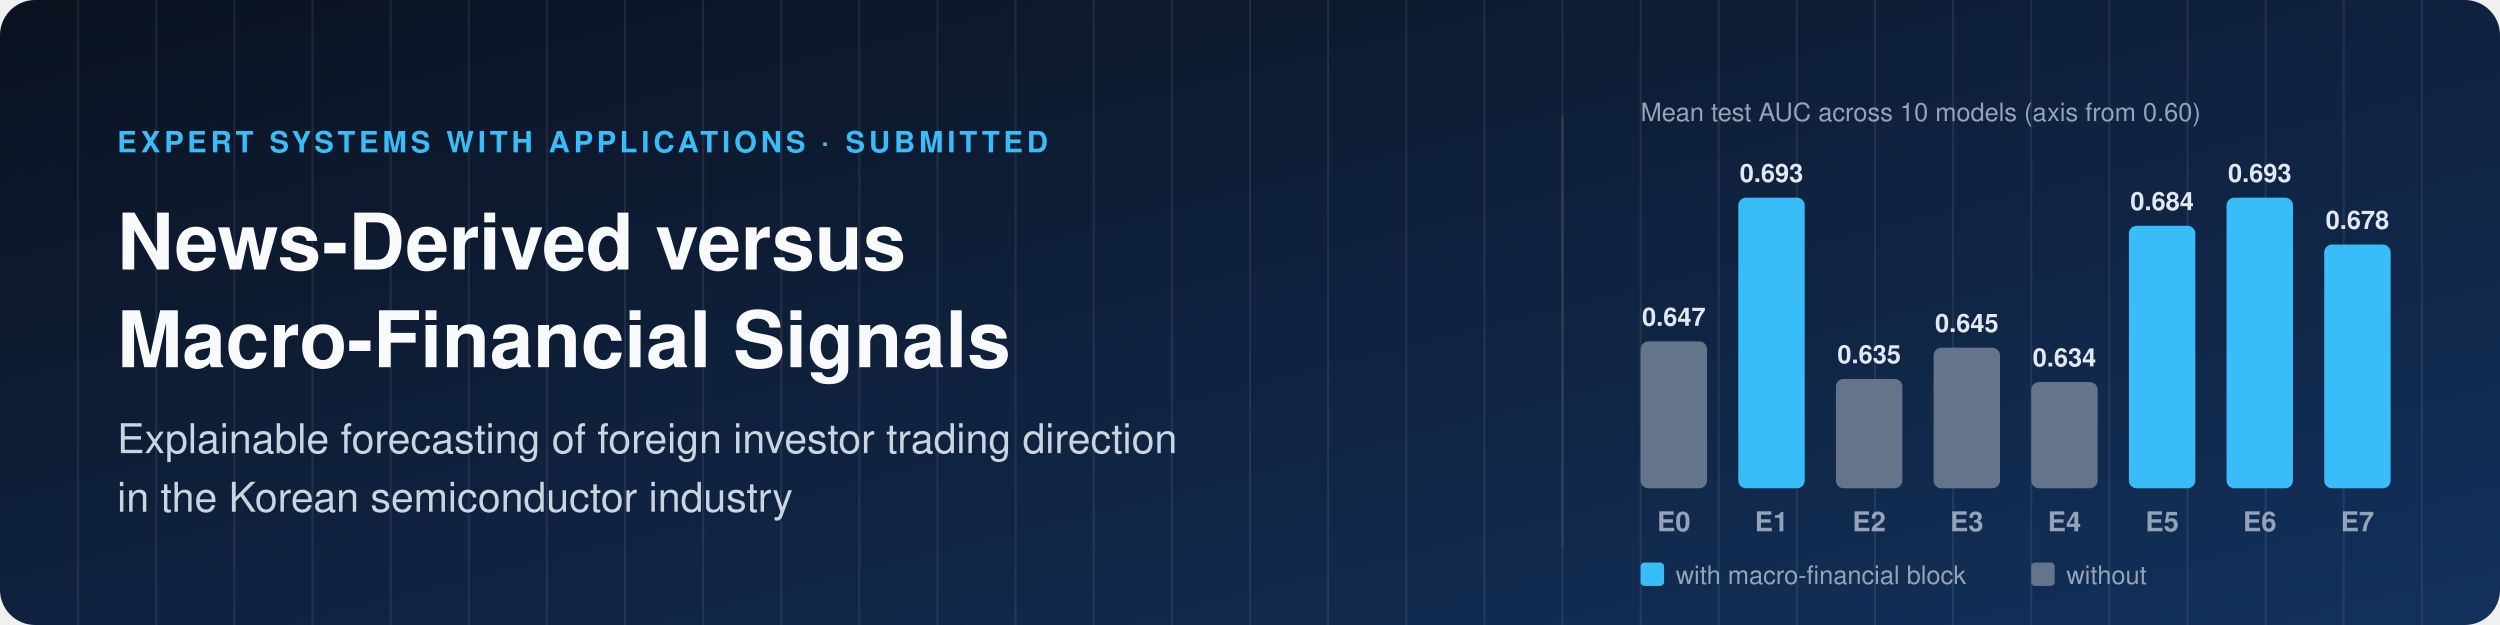
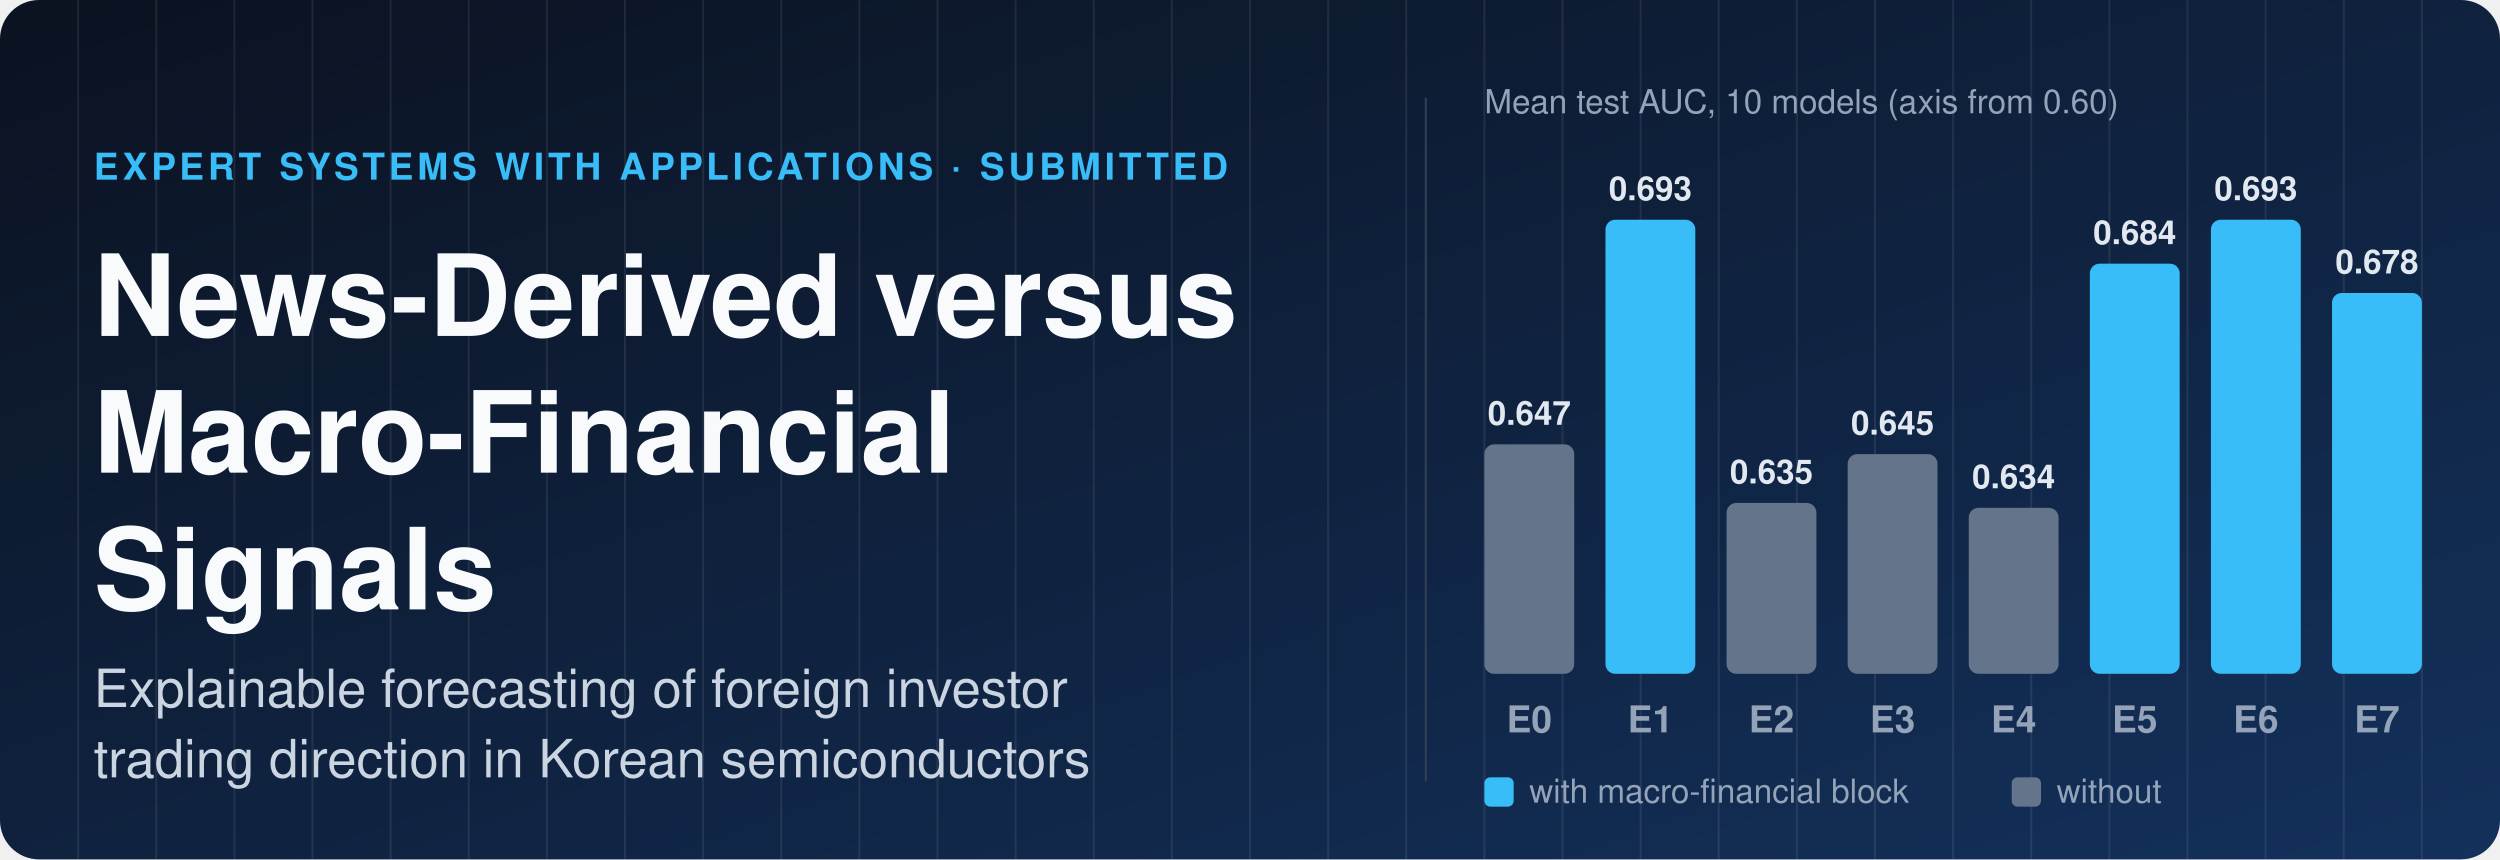
- <svg xmlns="http://www.w3.org/2000/svg" width="1280" height="320" viewBox="0 0 1280 320">
+ <svg xmlns="http://www.w3.org/2000/svg" width="1280" height="440" viewBox="0 0 1280 440">
  <defs>
    <linearGradient id="g" x1="0" y1="0" x2="1" y2="1">
      <stop offset="0" stop-color="#0b1220" />
      <stop offset="1" stop-color="#13315c" />
    </linearGradient>
-     <style>.t{font:700 40px 'Segoe UI',Helvetica,Arial,sans-serif;fill:#f8fafc}.s{font:400 21px 'Segoe UI',Helvetica,Arial,sans-serif;fill:#cbd5e1}
- .k{font:600 15px 'Segoe UI',Helvetica,Arial,sans-serif;fill:#38bdf8;letter-spacing:2px}.v{font:600 13px 'Segoe UI',Helvetica,Arial,sans-serif;fill:#e2e8f0;text-anchor:middle}
- .l{font:600 14px 'Segoe UI',Helvetica,Arial,sans-serif;fill:#94a3b8;text-anchor:middle}.c{font:400 13px 'Segoe UI',Helvetica,Arial,sans-serif;fill:#94a3b8}</style>
+     <style>.t{font:700 58px 'Segoe UI',Helvetica,Arial,sans-serif;fill:#f8fafc}.s{font:400 27px 'Segoe UI',Helvetica,Arial,sans-serif;fill:#cbd5e1}
+ .k{font:700 19px 'Segoe UI',Helvetica,Arial,sans-serif;fill:#38bdf8;letter-spacing:2px}.v{font:700 17px 'Segoe UI',Helvetica,Arial,sans-serif;fill:#e2e8f0;text-anchor:middle}
+ .l{font:700 19px 'Segoe UI',Helvetica,Arial,sans-serif;fill:#94a3b8;text-anchor:middle}.c{font:400 17px 'Segoe UI',Helvetica,Arial,sans-serif;fill:#94a3b8}</style>
  </defs>
-   <rect width="1280" height="320" rx="18" fill="url(#g)" />
+   <rect width="1280" height="440" rx="20" fill="url(#g)" />
  <g opacity=".08" stroke="#fff">
-     <line x1="40" y1="0" x2="40" y2="320" />
-     <line x1="80" y1="0" x2="80" y2="320" />
-     <line x1="120" y1="0" x2="120" y2="320" />
-     <line x1="160" y1="0" x2="160" y2="320" />
-     <line x1="200" y1="0" x2="200" y2="320" />
-     <line x1="240" y1="0" x2="240" y2="320" />
-     <line x1="280" y1="0" x2="280" y2="320" />
-     <line x1="320" y1="0" x2="320" y2="320" />
-     <line x1="360" y1="0" x2="360" y2="320" />
-     <line x1="400" y1="0" x2="400" y2="320" />
-     <line x1="440" y1="0" x2="440" y2="320" />
-     <line x1="480" y1="0" x2="480" y2="320" />
-     <line x1="520" y1="0" x2="520" y2="320" />
-     <line x1="560" y1="0" x2="560" y2="320" />
-     <line x1="600" y1="0" x2="600" y2="320" />
-     <line x1="640" y1="0" x2="640" y2="320" />
-     <line x1="680" y1="0" x2="680" y2="320" />
-     <line x1="720" y1="0" x2="720" y2="320" />
-     <line x1="760" y1="0" x2="760" y2="320" />
-     <line x1="800" y1="0" x2="800" y2="320" />
-     <line x1="840" y1="0" x2="840" y2="320" />
-     <line x1="880" y1="0" x2="880" y2="320" />
-     <line x1="920" y1="0" x2="920" y2="320" />
-     <line x1="960" y1="0" x2="960" y2="320" />
-     <line x1="1000" y1="0" x2="1000" y2="320" />
-     <line x1="1040" y1="0" x2="1040" y2="320" />
-     <line x1="1080" y1="0" x2="1080" y2="320" />
-     <line x1="1120" y1="0" x2="1120" y2="320" />
-     <line x1="1160" y1="0" x2="1160" y2="320" />
-     <line x1="1200" y1="0" x2="1200" y2="320" />
-     <line x1="1240" y1="0" x2="1240" y2="320" />
+     <line x1="40" y1="0" x2="40" y2="440" />
+     <line x1="80" y1="0" x2="80" y2="440" />
+     <line x1="120" y1="0" x2="120" y2="440" />
+     <line x1="160" y1="0" x2="160" y2="440" />
+     <line x1="200" y1="0" x2="200" y2="440" />
+     <line x1="240" y1="0" x2="240" y2="440" />
+     <line x1="280" y1="0" x2="280" y2="440" />
+     <line x1="320" y1="0" x2="320" y2="440" />
+     <line x1="360" y1="0" x2="360" y2="440" />
+     <line x1="400" y1="0" x2="400" y2="440" />
+     <line x1="440" y1="0" x2="440" y2="440" />
+     <line x1="480" y1="0" x2="480" y2="440" />
+     <line x1="520" y1="0" x2="520" y2="440" />
+     <line x1="560" y1="0" x2="560" y2="440" />
+     <line x1="600" y1="0" x2="600" y2="440" />
+     <line x1="640" y1="0" x2="640" y2="440" />
+     <line x1="680" y1="0" x2="680" y2="440" />
+     <line x1="720" y1="0" x2="720" y2="440" />
+     <line x1="760" y1="0" x2="760" y2="440" />
+     <line x1="800" y1="0" x2="800" y2="440" />
+     <line x1="840" y1="0" x2="840" y2="440" />
+     <line x1="880" y1="0" x2="880" y2="440" />
+     <line x1="920" y1="0" x2="920" y2="440" />
+     <line x1="960" y1="0" x2="960" y2="440" />
+     <line x1="1000" y1="0" x2="1000" y2="440" />
+     <line x1="1040" y1="0" x2="1040" y2="440" />
+     <line x1="1080" y1="0" x2="1080" y2="440" />
+     <line x1="1120" y1="0" x2="1120" y2="440" />
+     <line x1="1160" y1="0" x2="1160" y2="440" />
+     <line x1="1200" y1="0" x2="1200" y2="440" />
+     <line x1="1240" y1="0" x2="1240" y2="440" />
  </g>
-   <text x="60" y="78" class="k">EXPERT SYSTEMS WITH APPLICATIONS · SUBMITTED</text>
-   <text x="60" y="138" class="t">News-Derived versus</text>
-   <text x="60" y="188" class="t">Macro-Financial Signals</text>
-   <text x="60" y="232" class="s">Explainable forecasting of foreign investor trading direction</text>
-   <text x="60" y="262" class="s">in the Korean semiconductor industry</text>
-   <line x1="800" y1="60" x2="800" y2="280" stroke="#334155" />
-   <text x="840" y="62" class="c">Mean test AUC across 10 models (axis from 0.60)</text>
-   <rect x="840" y="288" width="12" height="12" rx="2" fill="#38bdf8" />
-   <text x="858" y="299" class="c">with macro-financial block</text>
-   <rect x="1040" y="288" width="12" height="12" rx="2" fill="#64748b" />
-   <text x="1058" y="299" class="c">without</text>
-   <rect x="840" y="174.8" width="34" height="75.2" rx="4" fill="#64748b" />
-   <text x="857" y="166.8" class="v">0.647</text>
-   <text x="857" y="272" class="l">E0</text>
-   <rect x="890" y="101.2" width="34" height="148.8" rx="4" fill="#38bdf8" />
-   <text x="907" y="93.2" class="v">0.693</text>
-   <text x="907" y="272" class="l">E1</text>
-   <rect x="940" y="194.0" width="34" height="56.0" rx="4" fill="#64748b" />
-   <text x="957" y="186.0" class="v">0.635</text>
-   <text x="957" y="272" class="l">E2</text>
-   <rect x="990" y="178.0" width="34" height="72.0" rx="4" fill="#64748b" />
-   <text x="1007" y="170.0" class="v">0.645</text>
-   <text x="1007" y="272" class="l">E3</text>
-   <rect x="1040" y="195.6" width="34" height="54.4" rx="4" fill="#64748b" />
-   <text x="1057" y="187.6" class="v">0.634</text>
-   <text x="1057" y="272" class="l">E4</text>
-   <rect x="1090" y="115.6" width="34" height="134.4" rx="4" fill="#38bdf8" />
-   <text x="1107" y="107.6" class="v">0.684</text>
-   <text x="1107" y="272" class="l">E5</text>
-   <rect x="1140" y="101.2" width="34" height="148.8" rx="4" fill="#38bdf8" />
-   <text x="1157" y="93.2" class="v">0.693</text>
-   <text x="1157" y="272" class="l">E6</text>
-   <rect x="1190" y="125.2" width="34" height="124.8" rx="4" fill="#38bdf8" />
-   <text x="1207" y="117.2" class="v">0.678</text>
-   <text x="1207" y="272" class="l">E7</text>
+   <text x="48" y="92" class="k">EXPERT SYSTEMS WITH APPLICATIONS · SUBMITTED</text>
+   <text x="48" y="172" class="t">News-Derived versus</text>
+   <text x="48" y="242" class="t">Macro-Financial</text>
+   <text x="48" y="312" class="t">Signals</text>
+   <text x="48" y="362" class="s">Explainable forecasting of foreign investor</text>
+   <text x="48" y="398" class="s">trading direction in Korean semiconductors</text>
+   <line x1="730" y1="50" x2="730" y2="400" stroke="#334155" />
+   <text x="760" y="58" class="c">Mean test AUC, 10 models (axis from 0.60)</text>
+   <rect x="760" y="227.5" width="46" height="117.5" rx="5" fill="#64748b" />
+   <text x="783" y="217.5" class="v">0.647</text>
+   <text x="783" y="375" class="l">E0</text>
+   <rect x="822" y="112.5" width="46" height="232.5" rx="5" fill="#38bdf8" />
+   <text x="845" y="102.5" class="v">0.693</text>
+   <text x="845" y="375" class="l">E1</text>
+   <rect x="884" y="257.5" width="46" height="87.5" rx="5" fill="#64748b" />
+   <text x="907" y="247.5" class="v">0.635</text>
+   <text x="907" y="375" class="l">E2</text>
+   <rect x="946" y="232.5" width="46" height="112.5" rx="5" fill="#64748b" />
+   <text x="969" y="222.5" class="v">0.645</text>
+   <text x="969" y="375" class="l">E3</text>
+   <rect x="1008" y="260.0" width="46" height="85.0" rx="5" fill="#64748b" />
+   <text x="1031" y="250.0" class="v">0.634</text>
+   <text x="1031" y="375" class="l">E4</text>
+   <rect x="1070" y="135.0" width="46" height="210.0" rx="5" fill="#38bdf8" />
+   <text x="1093" y="125.0" class="v">0.684</text>
+   <text x="1093" y="375" class="l">E5</text>
+   <rect x="1132" y="112.5" width="46" height="232.5" rx="5" fill="#38bdf8" />
+   <text x="1155" y="102.5" class="v">0.693</text>
+   <text x="1155" y="375" class="l">E6</text>
+   <rect x="1194" y="150.0" width="46" height="195.0" rx="5" fill="#38bdf8" />
+   <text x="1217" y="140.0" class="v">0.678</text>
+   <text x="1217" y="375" class="l">E7</text>
+   <rect x="760" y="398" width="15" height="15" rx="3" fill="#38bdf8" />
+   <text x="783" y="411" class="c">with macro-financial block</text>
+   <rect x="1030" y="398" width="15" height="15" rx="3" fill="#64748b" />
+   <text x="1053" y="411" class="c">without</text>
</svg>
